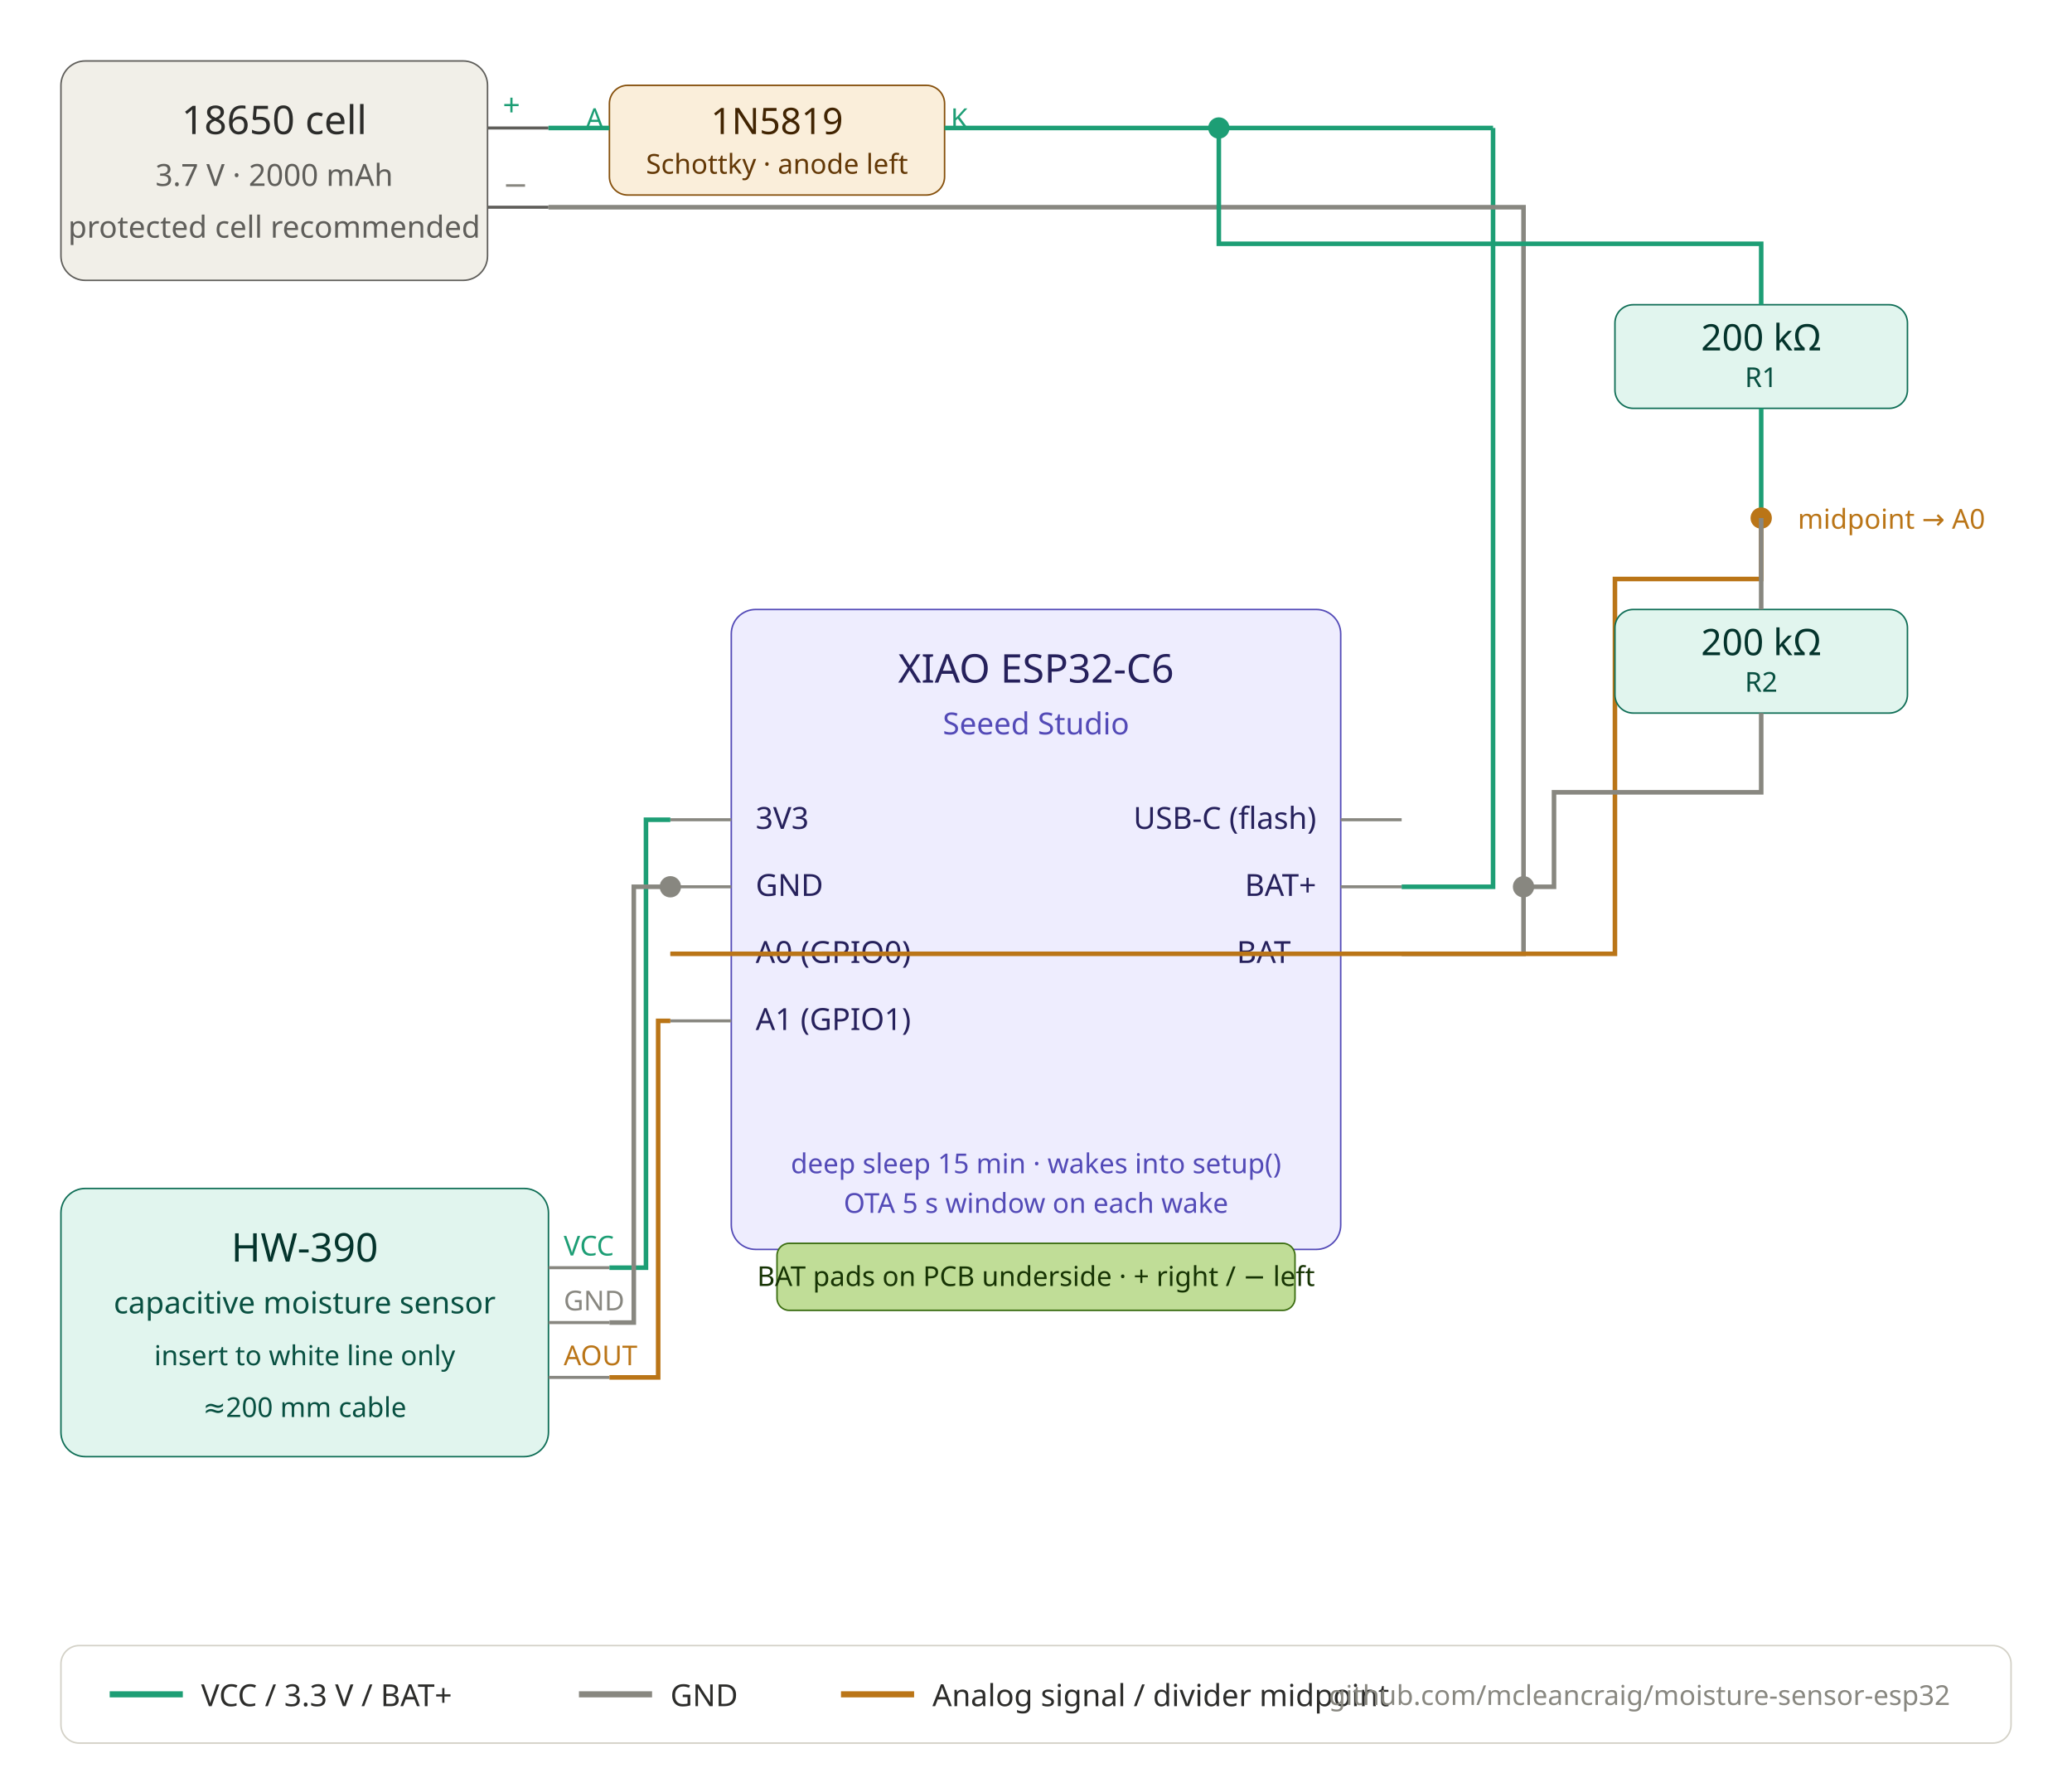
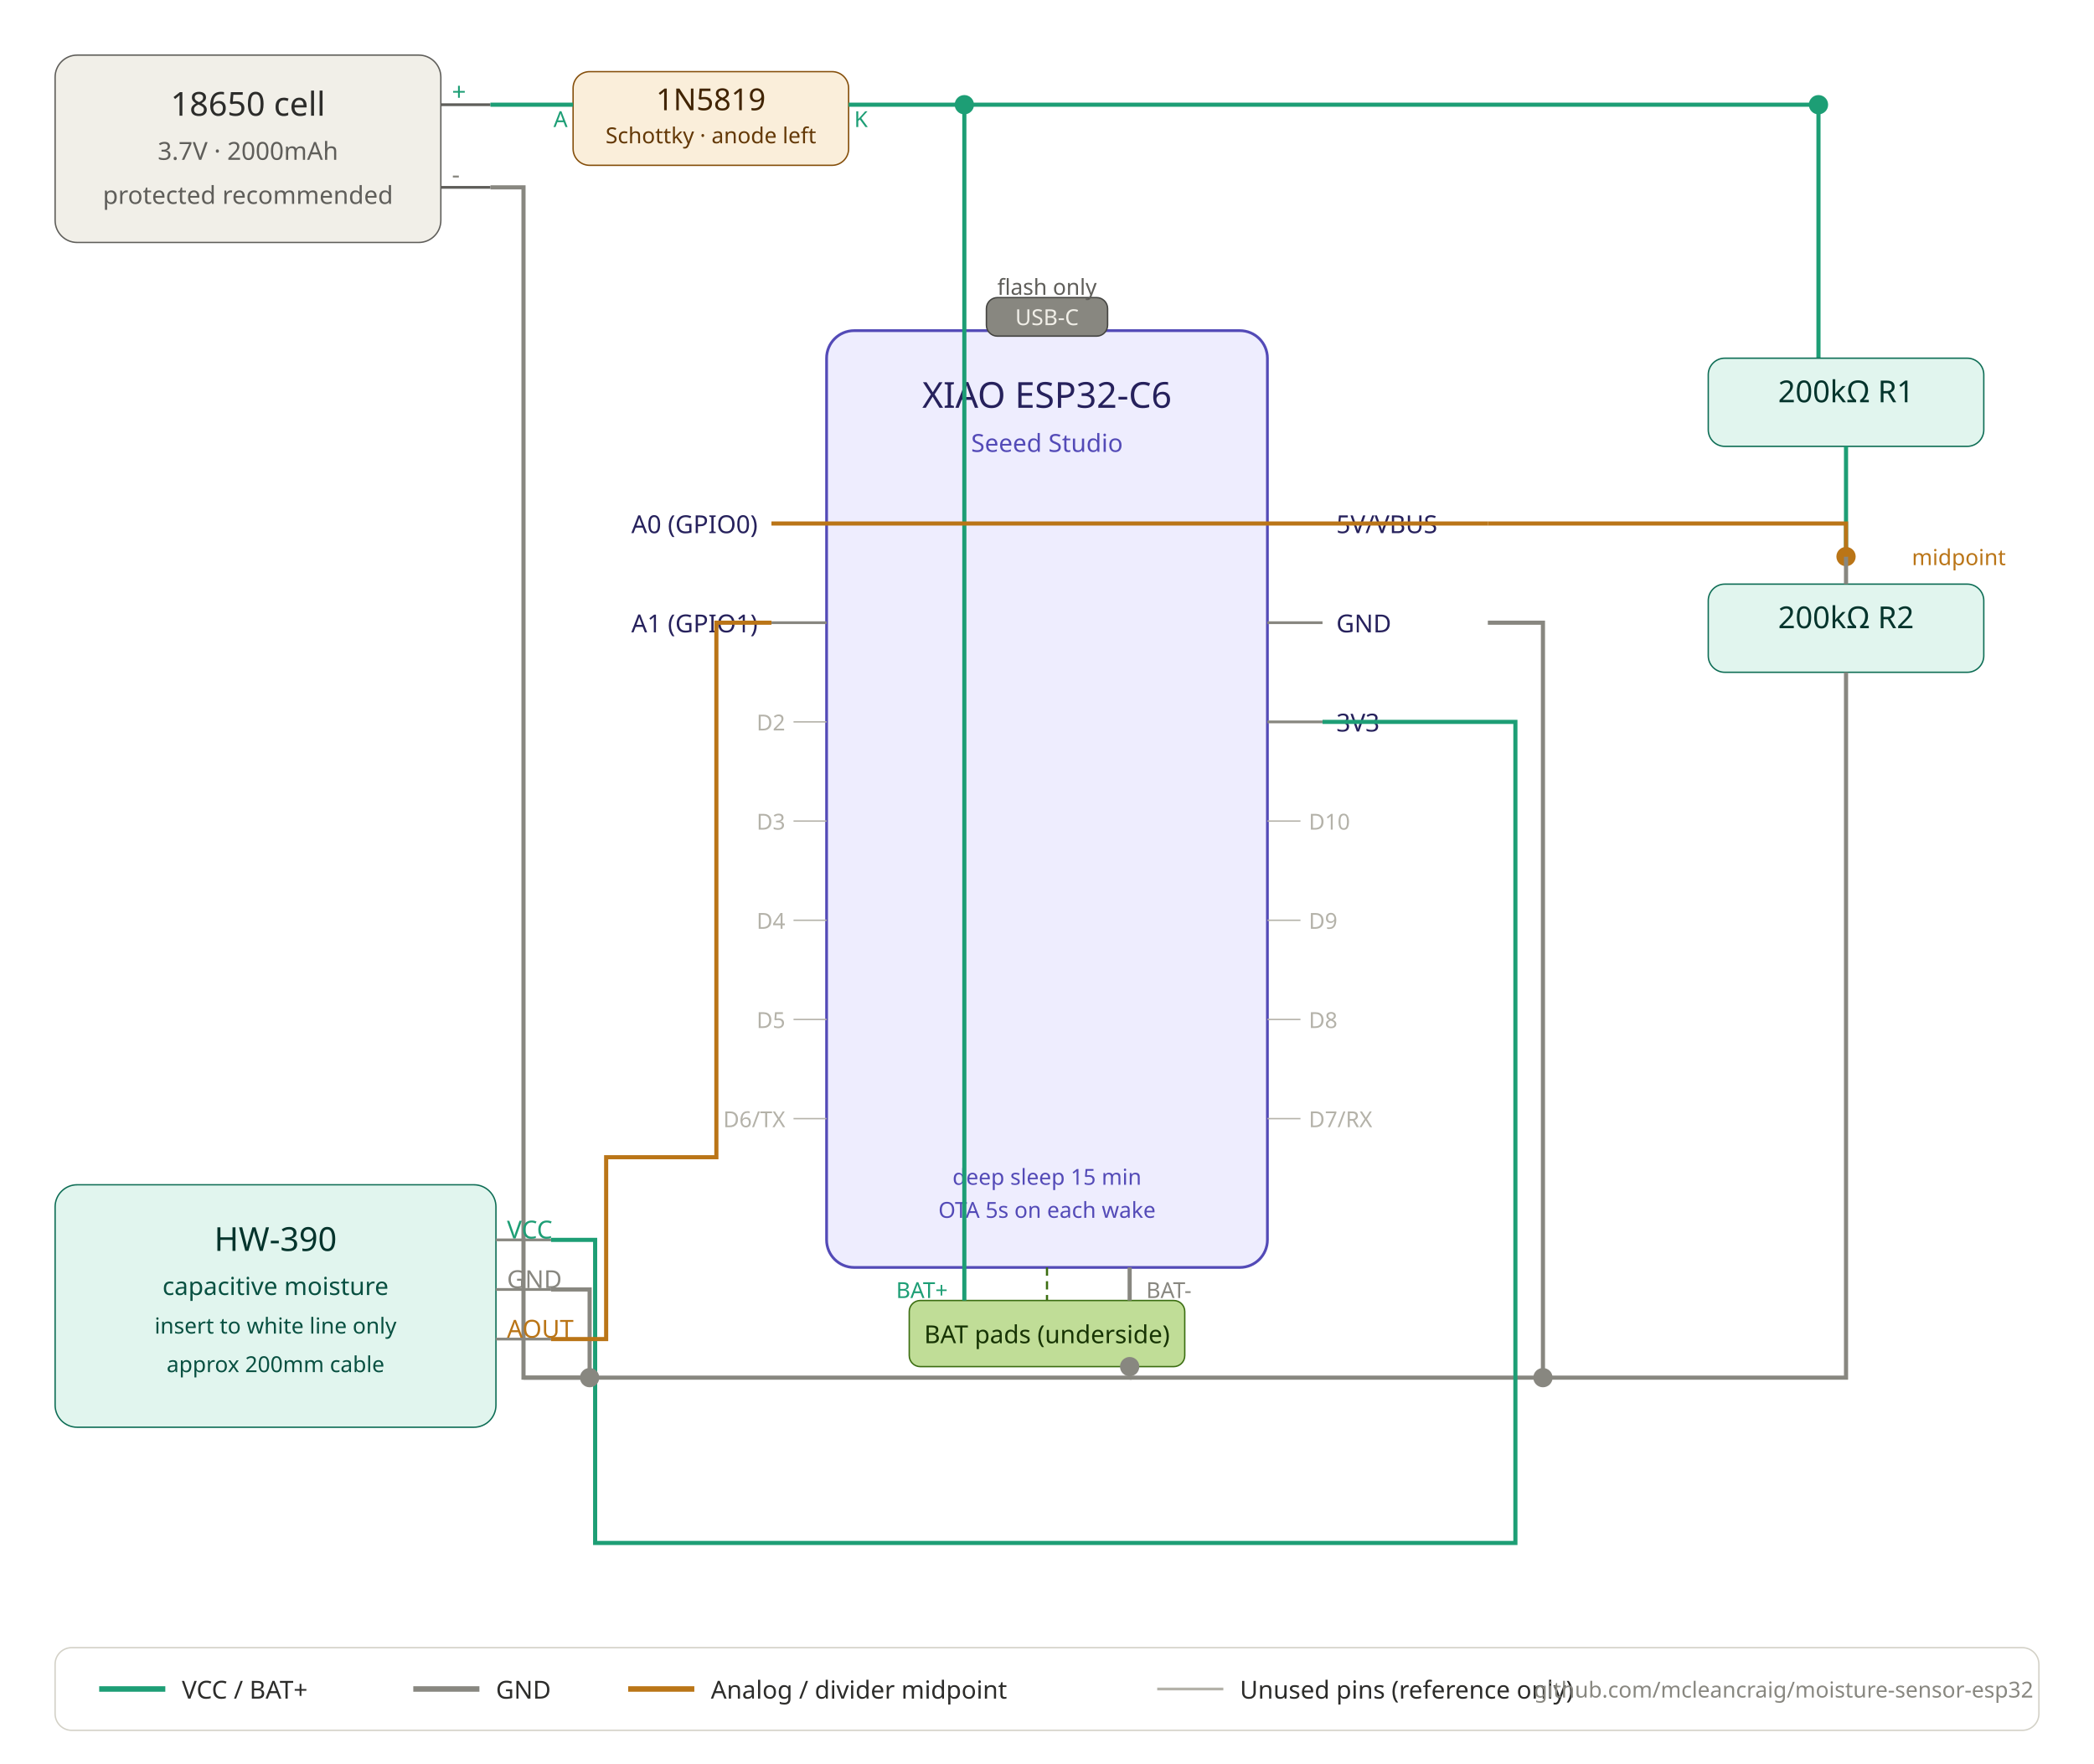
- <svg xmlns="http://www.w3.org/2000/svg" width="100%" viewBox="0 0 680 580" role="img">
-   <defs>
-     <marker id="arr" viewBox="0 0 10 10" refX="8" refY="5" markerWidth="6" markerHeight="6" orient="auto-start-reverse">
-       <path d="M2 1L8 5L2 9" fill="none" stroke="context-stroke" stroke-width="1.5" stroke-linecap="round" stroke-linejoin="round" />
-     </marker>
-   </defs>
-   <rect x="240" y="200" width="200" height="210" rx="8" fill="#EEEDFE" stroke="#534AB7" stroke-width="0.5" />
-   <text x="340" y="224" text-anchor="middle" font-family="sans-serif" font-size="13" font-weight="500" fill="#26215C">XIAO ESP32-C6</text>
-   <text x="340" y="241" text-anchor="middle" font-family="sans-serif" font-size="10" fill="#534AB7">Seeed Studio</text>
-   <text x="248" y="272" font-family="sans-serif" font-size="10" fill="#26215C">3V3</text>
-   <text x="248" y="294" font-family="sans-serif" font-size="10" fill="#26215C">GND</text>
-   <text x="248" y="316" font-family="sans-serif" font-size="10" fill="#26215C">A0 (GPIO0)</text>
-   <text x="248" y="338" font-family="sans-serif" font-size="10" fill="#26215C">A1 (GPIO1)</text>
-   <text x="432" y="272" font-family="sans-serif" font-size="10" fill="#26215C" text-anchor="end">USB-C (flash)</text>
-   <text x="432" y="294" font-family="sans-serif" font-size="10" fill="#26215C" text-anchor="end">BAT+</text>
-   <text x="432" y="316" font-family="sans-serif" font-size="10" fill="#26215C" text-anchor="end">BAT−</text>
-   <text x="340" y="385" text-anchor="middle" font-family="sans-serif" font-size="9" fill="#534AB7">deep sleep 15 min · wakes into setup()</text>
-   <text x="340" y="398" text-anchor="middle" font-family="sans-serif" font-size="9" fill="#534AB7">OTA 5 s window on each wake</text>
-   <line x1="240" y1="269" x2="220" y2="269" stroke="#888780" stroke-width="1" />
-   <line x1="240" y1="291" x2="220" y2="291" stroke="#888780" stroke-width="1" />
-   <line x1="240" y1="313" x2="220" y2="313" stroke="#888780" stroke-width="1" />
-   <line x1="240" y1="335" x2="220" y2="335" stroke="#888780" stroke-width="1" />
-   <line x1="440" y1="269" x2="460" y2="269" stroke="#888780" stroke-width="1" />
-   <line x1="440" y1="291" x2="460" y2="291" stroke="#888780" stroke-width="1" />
-   <line x1="440" y1="313" x2="460" y2="313" stroke="#888780" stroke-width="1" />
-   <rect x="255" y="408" width="170" height="22" rx="4" fill="#C0DD97" stroke="#3B6D11" stroke-width="0.5" />
-   <text x="340" y="422" text-anchor="middle" font-family="sans-serif" font-size="9" fill="#173404">BAT pads on PCB underside · + right / − left</text>
-   <rect x="20" y="20" width="140" height="72" rx="8" fill="#F1EFE8" stroke="#5F5E5A" stroke-width="0.5" />
-   <text x="90" y="44" text-anchor="middle" font-family="sans-serif" font-size="13" font-weight="500" fill="#2C2C2A">18650 cell</text>
-   <text x="90" y="61" text-anchor="middle" font-family="sans-serif" font-size="10" fill="#5F5E5A">3.7 V · 2000 mAh</text>
-   <text x="90" y="78" text-anchor="middle" font-family="sans-serif" font-size="10" fill="#5F5E5A">protected cell recommended</text>
-   <line x1="160" y1="42" x2="180" y2="42" stroke="#5F5E5A" stroke-width="1" />
-   <line x1="160" y1="68" x2="180" y2="68" stroke="#5F5E5A" stroke-width="1" />
-   <text x="165" y="38" font-family="sans-serif" font-size="10" fill="#1D9E75">+</text>
-   <text x="165" y="64" font-family="sans-serif" font-size="10" fill="#888780">−</text>
-   <rect x="200" y="28" width="110" height="36" rx="6" fill="#FAEEDA" stroke="#854F0B" stroke-width="0.5" />
-   <text x="255" y="44" text-anchor="middle" font-family="sans-serif" font-size="12" font-weight="500" fill="#412402">1N5819</text>
-   <text x="255" y="57" text-anchor="middle" font-family="sans-serif" font-size="9" fill="#633806">Schottky · anode left</text>
-   <text x="198" y="42" text-anchor="end" font-family="sans-serif" font-size="9" fill="#1D9E75">A</text>
-   <text x="312" y="42" font-family="sans-serif" font-size="9" fill="#1D9E75">K</text>
-   <path d="M180 42 L200 42" fill="none" stroke="#1D9E75" stroke-width="1.5" />
-   <line x1="310" y1="42" x2="490" y2="42" stroke="#1D9E75" stroke-width="1.5" />
-   <circle cx="400" cy="42" r="3.5" fill="#1D9E75" />
-   <path d="M490 42 L490 291 L460 291" fill="none" stroke="#1D9E75" stroke-width="1.5" />
-   <path d="M180 68 L500 68 L500 313 L460 313" fill="none" stroke="#888780" stroke-width="1.5" />
-   <rect x="530" y="100" width="96" height="34" rx="6" fill="#E1F5EE" stroke="#0F6E56" stroke-width="0.5" />
-   <text x="578" y="115" text-anchor="middle" font-family="sans-serif" font-size="12" font-weight="500" fill="#04342C">200 kΩ</text>
-   <text x="578" y="127" text-anchor="middle" font-family="sans-serif" font-size="9" fill="#085041">R1</text>
-   <path d="M400 42 L400 80 L578 80 L578 100" fill="none" stroke="#1D9E75" stroke-width="1.5" />
-   <line x1="578" y1="134" x2="578" y2="170" stroke="#1D9E75" stroke-width="1.5" />
-   <circle cx="578" cy="170" r="3.5" fill="#BA7517" />
-   <text x="590" y="170" font-family="sans-serif" font-size="9" fill="#BA7517" dominant-baseline="central">midpoint → A0</text>
-   <path d="M578 170 L578 190 L530 190 L530 313 L220 313" fill="none" stroke="#BA7517" stroke-width="1.5" />
-   <rect x="530" y="200" width="96" height="34" rx="6" fill="#E1F5EE" stroke="#0F6E56" stroke-width="0.5" />
-   <text x="578" y="215" text-anchor="middle" font-family="sans-serif" font-size="12" font-weight="500" fill="#04342C">200 kΩ</text>
-   <text x="578" y="227" text-anchor="middle" font-family="sans-serif" font-size="9" fill="#085041">R2</text>
-   <line x1="578" y1="170" x2="578" y2="200" stroke="#888780" stroke-width="1.5" />
-   <path d="M578 234 L578 260 L510 260 L510 291 L500 291" fill="none" stroke="#888780" stroke-width="1.5" />
-   <circle cx="500" cy="291" r="3.5" fill="#888780" />
-   <path d="M500 291 L500 68" fill="none" stroke="none" />
-   <rect x="20" y="390" width="160" height="88" rx="8" fill="#E1F5EE" stroke="#0F6E56" stroke-width="0.5" />
-   <text x="100" y="414" text-anchor="middle" font-family="sans-serif" font-size="13" font-weight="500" fill="#04342C">HW-390</text>
-   <text x="100" y="431" text-anchor="middle" font-family="sans-serif" font-size="10" fill="#085041">capacitive moisture sensor</text>
-   <text x="100" y="448" text-anchor="middle" font-family="sans-serif" font-size="9" fill="#085041">insert to white line only</text>
-   <text x="100" y="465" text-anchor="middle" font-family="sans-serif" font-size="9" fill="#085041">≈200 mm cable</text>
-   <line x1="180" y1="416" x2="200" y2="416" stroke="#888780" stroke-width="1" />
-   <line x1="180" y1="434" x2="200" y2="434" stroke="#888780" stroke-width="1" />
-   <line x1="180" y1="452" x2="200" y2="452" stroke="#888780" stroke-width="1" />
-   <text x="185" y="412" font-family="sans-serif" font-size="9" fill="#1D9E75">VCC</text>
-   <text x="185" y="430" font-family="sans-serif" font-size="9" fill="#888780">GND</text>
-   <text x="185" y="448" font-family="sans-serif" font-size="9" fill="#BA7517">AOUT</text>
-   <path d="M200 416 L212 416 L212 269 L220 269" fill="none" stroke="#1D9E75" stroke-width="1.5" />
-   <path d="M200 434 L208 434 L208 291 L220 291" fill="none" stroke="#888780" stroke-width="1.5" />
-   <circle cx="220" cy="291" r="3.5" fill="#888780" />
-   <path d="M200 452 L216 452 L216 335 L220 335" fill="none" stroke="#BA7517" stroke-width="1.5" />
-   <rect x="20" y="540" width="640" height="32" rx="6" fill="none" stroke="#D3D1C7" stroke-width="0.5" />
-   <line x1="36" y1="556" x2="60" y2="556" stroke="#1D9E75" stroke-width="2" />
-   <text x="66" y="556" font-family="sans-serif" font-size="10" fill="#2C2C2A" dominant-baseline="central">VCC / 3.3 V / BAT+</text>
-   <line x1="190" y1="556" x2="214" y2="556" stroke="#888780" stroke-width="2" />
-   <text x="220" y="556" font-family="sans-serif" font-size="10" fill="#2C2C2A" dominant-baseline="central">GND</text>
-   <line x1="276" y1="556" x2="300" y2="556" stroke="#BA7517" stroke-width="2" />
-   <text x="306" y="556" font-family="sans-serif" font-size="10" fill="#2C2C2A" dominant-baseline="central">Analog signal / divider midpoint</text>
-   <text x="640" y="556" text-anchor="end" font-family="sans-serif" font-size="9" fill="#888780" dominant-baseline="central">github.com/mcleancraig/moisture-sensor-esp32</text>
+ <svg xmlns="http://www.w3.org/2000/svg" width="100%" viewBox="0 0 760 640" role="img">
+   <rect x="300" y="120" width="160" height="340" rx="10" fill="#EEEDFE" stroke="#534AB7" stroke-width="1" />
+   <text x="380" y="148" text-anchor="middle" font-family="sans-serif" font-size="13" font-weight="500" fill="#26215C">XIAO ESP32-C6</text>
+   <text x="380" y="164" text-anchor="middle" font-family="sans-serif" font-size="9" fill="#534AB7">Seeed Studio</text>
+   <rect x="358" y="108" width="44" height="14" rx="4" fill="#888780" stroke="#444441" stroke-width="0.5" />
+   <text x="380" y="118" text-anchor="middle" font-family="sans-serif" font-size="8" fill="#F1EFE8">USB-C</text>
+   <text x="380" y="107" text-anchor="middle" font-family="sans-serif" font-size="8" fill="#5F5E5A">flash only</text>
+   <line x1="300" y1="190" x2="280" y2="190" stroke="#888780" stroke-width="1" />
+   <text x="275" y="190" text-anchor="end" font-family="sans-serif" font-size="9" fill="#26215C" dominant-baseline="central">A0 (GPIO0)</text>
+   <line x1="300" y1="226" x2="280" y2="226" stroke="#888780" stroke-width="1" />
+   <text x="275" y="226" text-anchor="end" font-family="sans-serif" font-size="9" fill="#26215C" dominant-baseline="central">A1 (GPIO1)</text>
+   <line x1="300" y1="262" x2="288" y2="262" stroke="#B4B2A9" stroke-width="0.5" />
+   <text x="285" y="262" text-anchor="end" font-family="sans-serif" font-size="8" fill="#B4B2A9" dominant-baseline="central">D2</text>
+   <line x1="300" y1="298" x2="288" y2="298" stroke="#B4B2A9" stroke-width="0.5" />
+   <text x="285" y="298" text-anchor="end" font-family="sans-serif" font-size="8" fill="#B4B2A9" dominant-baseline="central">D3</text>
+   <line x1="300" y1="334" x2="288" y2="334" stroke="#B4B2A9" stroke-width="0.5" />
+   <text x="285" y="334" text-anchor="end" font-family="sans-serif" font-size="8" fill="#B4B2A9" dominant-baseline="central">D4</text>
+   <line x1="300" y1="370" x2="288" y2="370" stroke="#B4B2A9" stroke-width="0.5" />
+   <text x="285" y="370" text-anchor="end" font-family="sans-serif" font-size="8" fill="#B4B2A9" dominant-baseline="central">D5</text>
+   <line x1="300" y1="406" x2="288" y2="406" stroke="#B4B2A9" stroke-width="0.5" />
+   <text x="285" y="406" text-anchor="end" font-family="sans-serif" font-size="8" fill="#B4B2A9" dominant-baseline="central">D6/TX</text>
+   <line x1="460" y1="190" x2="480" y2="190" stroke="#888780" stroke-width="1" />
+   <text x="485" y="190" font-family="sans-serif" font-size="9" fill="#26215C" dominant-baseline="central">5V/VBUS</text>
+   <line x1="460" y1="226" x2="480" y2="226" stroke="#888780" stroke-width="1" />
+   <text x="485" y="226" font-family="sans-serif" font-size="9" fill="#26215C" dominant-baseline="central">GND</text>
+   <line x1="460" y1="262" x2="480" y2="262" stroke="#888780" stroke-width="1" />
+   <text x="485" y="262" font-family="sans-serif" font-size="9" fill="#26215C" dominant-baseline="central">3V3</text>
+   <line x1="460" y1="298" x2="472" y2="298" stroke="#B4B2A9" stroke-width="0.5" />
+   <text x="475" y="298" font-family="sans-serif" font-size="8" fill="#B4B2A9" dominant-baseline="central">D10</text>
+   <line x1="460" y1="334" x2="472" y2="334" stroke="#B4B2A9" stroke-width="0.5" />
+   <text x="475" y="334" font-family="sans-serif" font-size="8" fill="#B4B2A9" dominant-baseline="central">D9</text>
+   <line x1="460" y1="370" x2="472" y2="370" stroke="#B4B2A9" stroke-width="0.5" />
+   <text x="475" y="370" font-family="sans-serif" font-size="8" fill="#B4B2A9" dominant-baseline="central">D8</text>
+   <line x1="460" y1="406" x2="472" y2="406" stroke="#B4B2A9" stroke-width="0.5" />
+   <text x="475" y="406" font-family="sans-serif" font-size="8" fill="#B4B2A9" dominant-baseline="central">D7/RX</text>
+   <rect x="330" y="472" width="100" height="24" rx="4" fill="#C0DD97" stroke="#3B6D11" stroke-width="0.5" />
+   <text x="380" y="484" text-anchor="middle" font-family="sans-serif" font-size="9" font-weight="500" fill="#173404" dominant-baseline="central">BAT pads (underside)</text>
+   <line x1="380" y1="460" x2="380" y2="472" stroke="#3B6D11" stroke-width="0.8" stroke-dasharray="3 2" />
+   <line x1="350" y1="460" x2="350" y2="472" stroke="#1D9E75" stroke-width="1.5" />
+   <line x1="410" y1="460" x2="410" y2="472" stroke="#888780" stroke-width="1.5" />
+   <text x="344" y="468" text-anchor="end" font-family="sans-serif" font-size="8" fill="#1D9E75" dominant-baseline="central">BAT+</text>
+   <text x="416" y="468" font-family="sans-serif" font-size="8" fill="#888780" dominant-baseline="central">BAT-</text>
+   <text x="380" y="430" text-anchor="middle" font-family="sans-serif" font-size="8" fill="#534AB7">deep sleep 15 min</text>
+   <text x="380" y="442" text-anchor="middle" font-family="sans-serif" font-size="8" fill="#534AB7">OTA 5s on each wake</text>
+   <rect x="20" y="20" width="140" height="68" rx="8" fill="#F1EFE8" stroke="#5F5E5A" stroke-width="0.5" />
+   <text x="90" y="42" text-anchor="middle" font-family="sans-serif" font-size="12" font-weight="500" fill="#2C2C2A">18650 cell</text>
+   <text x="90" y="58" text-anchor="middle" font-family="sans-serif" font-size="9" fill="#5F5E5A">3.7V · 2000mAh</text>
+   <text x="90" y="74" text-anchor="middle" font-family="sans-serif" font-size="9" fill="#5F5E5A">protected recommended</text>
+   <line x1="160" y1="38" x2="178" y2="38" stroke="#5F5E5A" stroke-width="1" />
+   <line x1="160" y1="68" x2="178" y2="68" stroke="#5F5E5A" stroke-width="1" />
+   <text x="164" y="33" font-family="sans-serif" font-size="9" fill="#1D9E75" dominant-baseline="central">+</text>
+   <text x="164" y="63" font-family="sans-serif" font-size="9" fill="#888780" dominant-baseline="central">-</text>
+   <rect x="208" y="26" width="100" height="34" rx="6" fill="#FAEEDA" stroke="#854F0B" stroke-width="0.5" />
+   <text x="258" y="40" text-anchor="middle" font-family="sans-serif" font-size="11" font-weight="500" fill="#412402">1N5819</text>
+   <text x="258" y="52" text-anchor="middle" font-family="sans-serif" font-size="8" fill="#633806">Schottky · anode left</text>
+   <text x="206" y="43" text-anchor="end" font-family="sans-serif" font-size="8" fill="#1D9E75" dominant-baseline="central">A</text>
+   <text x="310" y="43" font-family="sans-serif" font-size="8" fill="#1D9E75" dominant-baseline="central">K</text>
+   <path d="M178 38 L208 38" fill="none" stroke="#1D9E75" stroke-width="1.5" />
+   <path d="M308 38 L350 38" fill="none" stroke="#1D9E75" stroke-width="1.5" />
+   <circle cx="350" cy="38" r="3.5" fill="#1D9E75" />
+   <path d="M350 38 L350 460" fill="none" stroke="#1D9E75" stroke-width="1.5" />
+   <path d="M350 38 L660 38 L660 130" fill="none" stroke="#1D9E75" stroke-width="1.5" />
+   <circle cx="660" cy="38" r="3.5" fill="#1D9E75" />
+   <path d="M178 68 L190 68 L190 500 L410 500 L410 496" fill="none" stroke="#888780" stroke-width="1.5" />
+   <circle cx="410" cy="496" r="3.5" fill="#888780" />
+   <path d="M540 226 L560 226 L560 500 L410 500" fill="none" stroke="#888780" stroke-width="1.5" />
+   <circle cx="560" cy="500" r="3.5" fill="#888780" />
+   <rect x="620" y="130" width="100" height="32" rx="6" fill="#E1F5EE" stroke="#0F6E56" stroke-width="0.5" />
+   <text x="670" y="146" text-anchor="middle" font-family="sans-serif" font-size="11" font-weight="500" fill="#04342C">200kΩ R1</text>
+   <line x1="670" y1="162" x2="670" y2="202" stroke="#1D9E75" stroke-width="1.5" />
+   <circle cx="670" cy="202" r="3.5" fill="#BA7517" />
+   <text x="728" y="202" text-anchor="end" font-family="sans-serif" font-size="8" fill="#BA7517" dominant-baseline="central">midpoint</text>
+   <rect x="620" y="212" width="100" height="32" rx="6" fill="#E1F5EE" stroke="#0F6E56" stroke-width="0.5" />
+   <text x="670" y="228" text-anchor="middle" font-family="sans-serif" font-size="11" font-weight="500" fill="#04342C">200kΩ R2</text>
+   <line x1="670" y1="202" x2="670" y2="212" stroke="#888780" stroke-width="1.5" />
+   <path d="M670 244 L670 500 L560 500" fill="none" stroke="#888780" stroke-width="1.5" />
+   <path d="M670 202 L670 190 L540 190 L540 190" fill="none" stroke="#BA7517" stroke-width="1.5" />
+   <path d="M540 190 L280 190" fill="none" stroke="#BA7517" stroke-width="1.5" />
+   <rect x="20" y="430" width="160" height="88" rx="8" fill="#E1F5EE" stroke="#0F6E56" stroke-width="0.5" />
+   <text x="100" y="454" text-anchor="middle" font-family="sans-serif" font-size="12" font-weight="500" fill="#04342C">HW-390</text>
+   <text x="100" y="470" text-anchor="middle" font-family="sans-serif" font-size="9" fill="#085041">capacitive moisture</text>
+   <text x="100" y="484" text-anchor="middle" font-family="sans-serif" font-size="8" fill="#085041">insert to white line only</text>
+   <text x="100" y="498" text-anchor="middle" font-family="sans-serif" font-size="8" fill="#085041">approx 200mm cable</text>
+   <line x1="180" y1="450" x2="200" y2="450" stroke="#888780" stroke-width="1" />
+   <line x1="180" y1="468" x2="200" y2="468" stroke="#888780" stroke-width="1" />
+   <line x1="180" y1="486" x2="200" y2="486" stroke="#888780" stroke-width="1" />
+   <text x="184" y="446" font-family="sans-serif" font-size="9" fill="#1D9E75" dominant-baseline="central">VCC</text>
+   <text x="184" y="464" font-family="sans-serif" font-size="9" fill="#888780" dominant-baseline="central">GND</text>
+   <text x="184" y="482" font-family="sans-serif" font-size="9" fill="#BA7517" dominant-baseline="central">AOUT</text>
+   <path d="M200 450 L216 450 L216 560 L550 560 L550 262 L480 262" fill="none" stroke="#1D9E75" stroke-width="1.5" />
+   <path d="M200 468 L214 468 L214 500 L190 500" fill="none" stroke="#888780" stroke-width="1.5" />
+   <circle cx="214" cy="500" r="3.5" fill="#888780" />
+   <path d="M200 486 L220 486 L220 420 L260 420 L260 226 L280 226" fill="none" stroke="#BA7517" stroke-width="1.5" />
+   <rect x="20" y="598" width="720" height="30" rx="6" fill="none" stroke="#D3D1C7" stroke-width="0.5" />
+   <line x1="36" y1="613" x2="60" y2="613" stroke="#1D9E75" stroke-width="2" />
+   <text x="66" y="613" font-family="sans-serif" font-size="9" fill="#2C2C2A" dominant-baseline="central">VCC / BAT+</text>
+   <line x1="150" y1="613" x2="174" y2="613" stroke="#888780" stroke-width="2" />
+   <text x="180" y="613" font-family="sans-serif" font-size="9" fill="#2C2C2A" dominant-baseline="central">GND</text>
+   <line x1="228" y1="613" x2="252" y2="613" stroke="#BA7517" stroke-width="2" />
+   <text x="258" y="613" font-family="sans-serif" font-size="9" fill="#2C2C2A" dominant-baseline="central">Analog / divider midpoint</text>
+   <line x1="420" y1="613" x2="444" y2="613" stroke="#B4B2A9" stroke-width="1" />
+   <text x="450" y="613" font-family="sans-serif" font-size="9" fill="#2C2C2A" dominant-baseline="central">Unused pins (reference only)</text>
+   <text x="738" y="613" text-anchor="end" font-family="sans-serif" font-size="8" fill="#888780" dominant-baseline="central">github.com/mcleancraig/moisture-sensor-esp32</text>
</svg>
